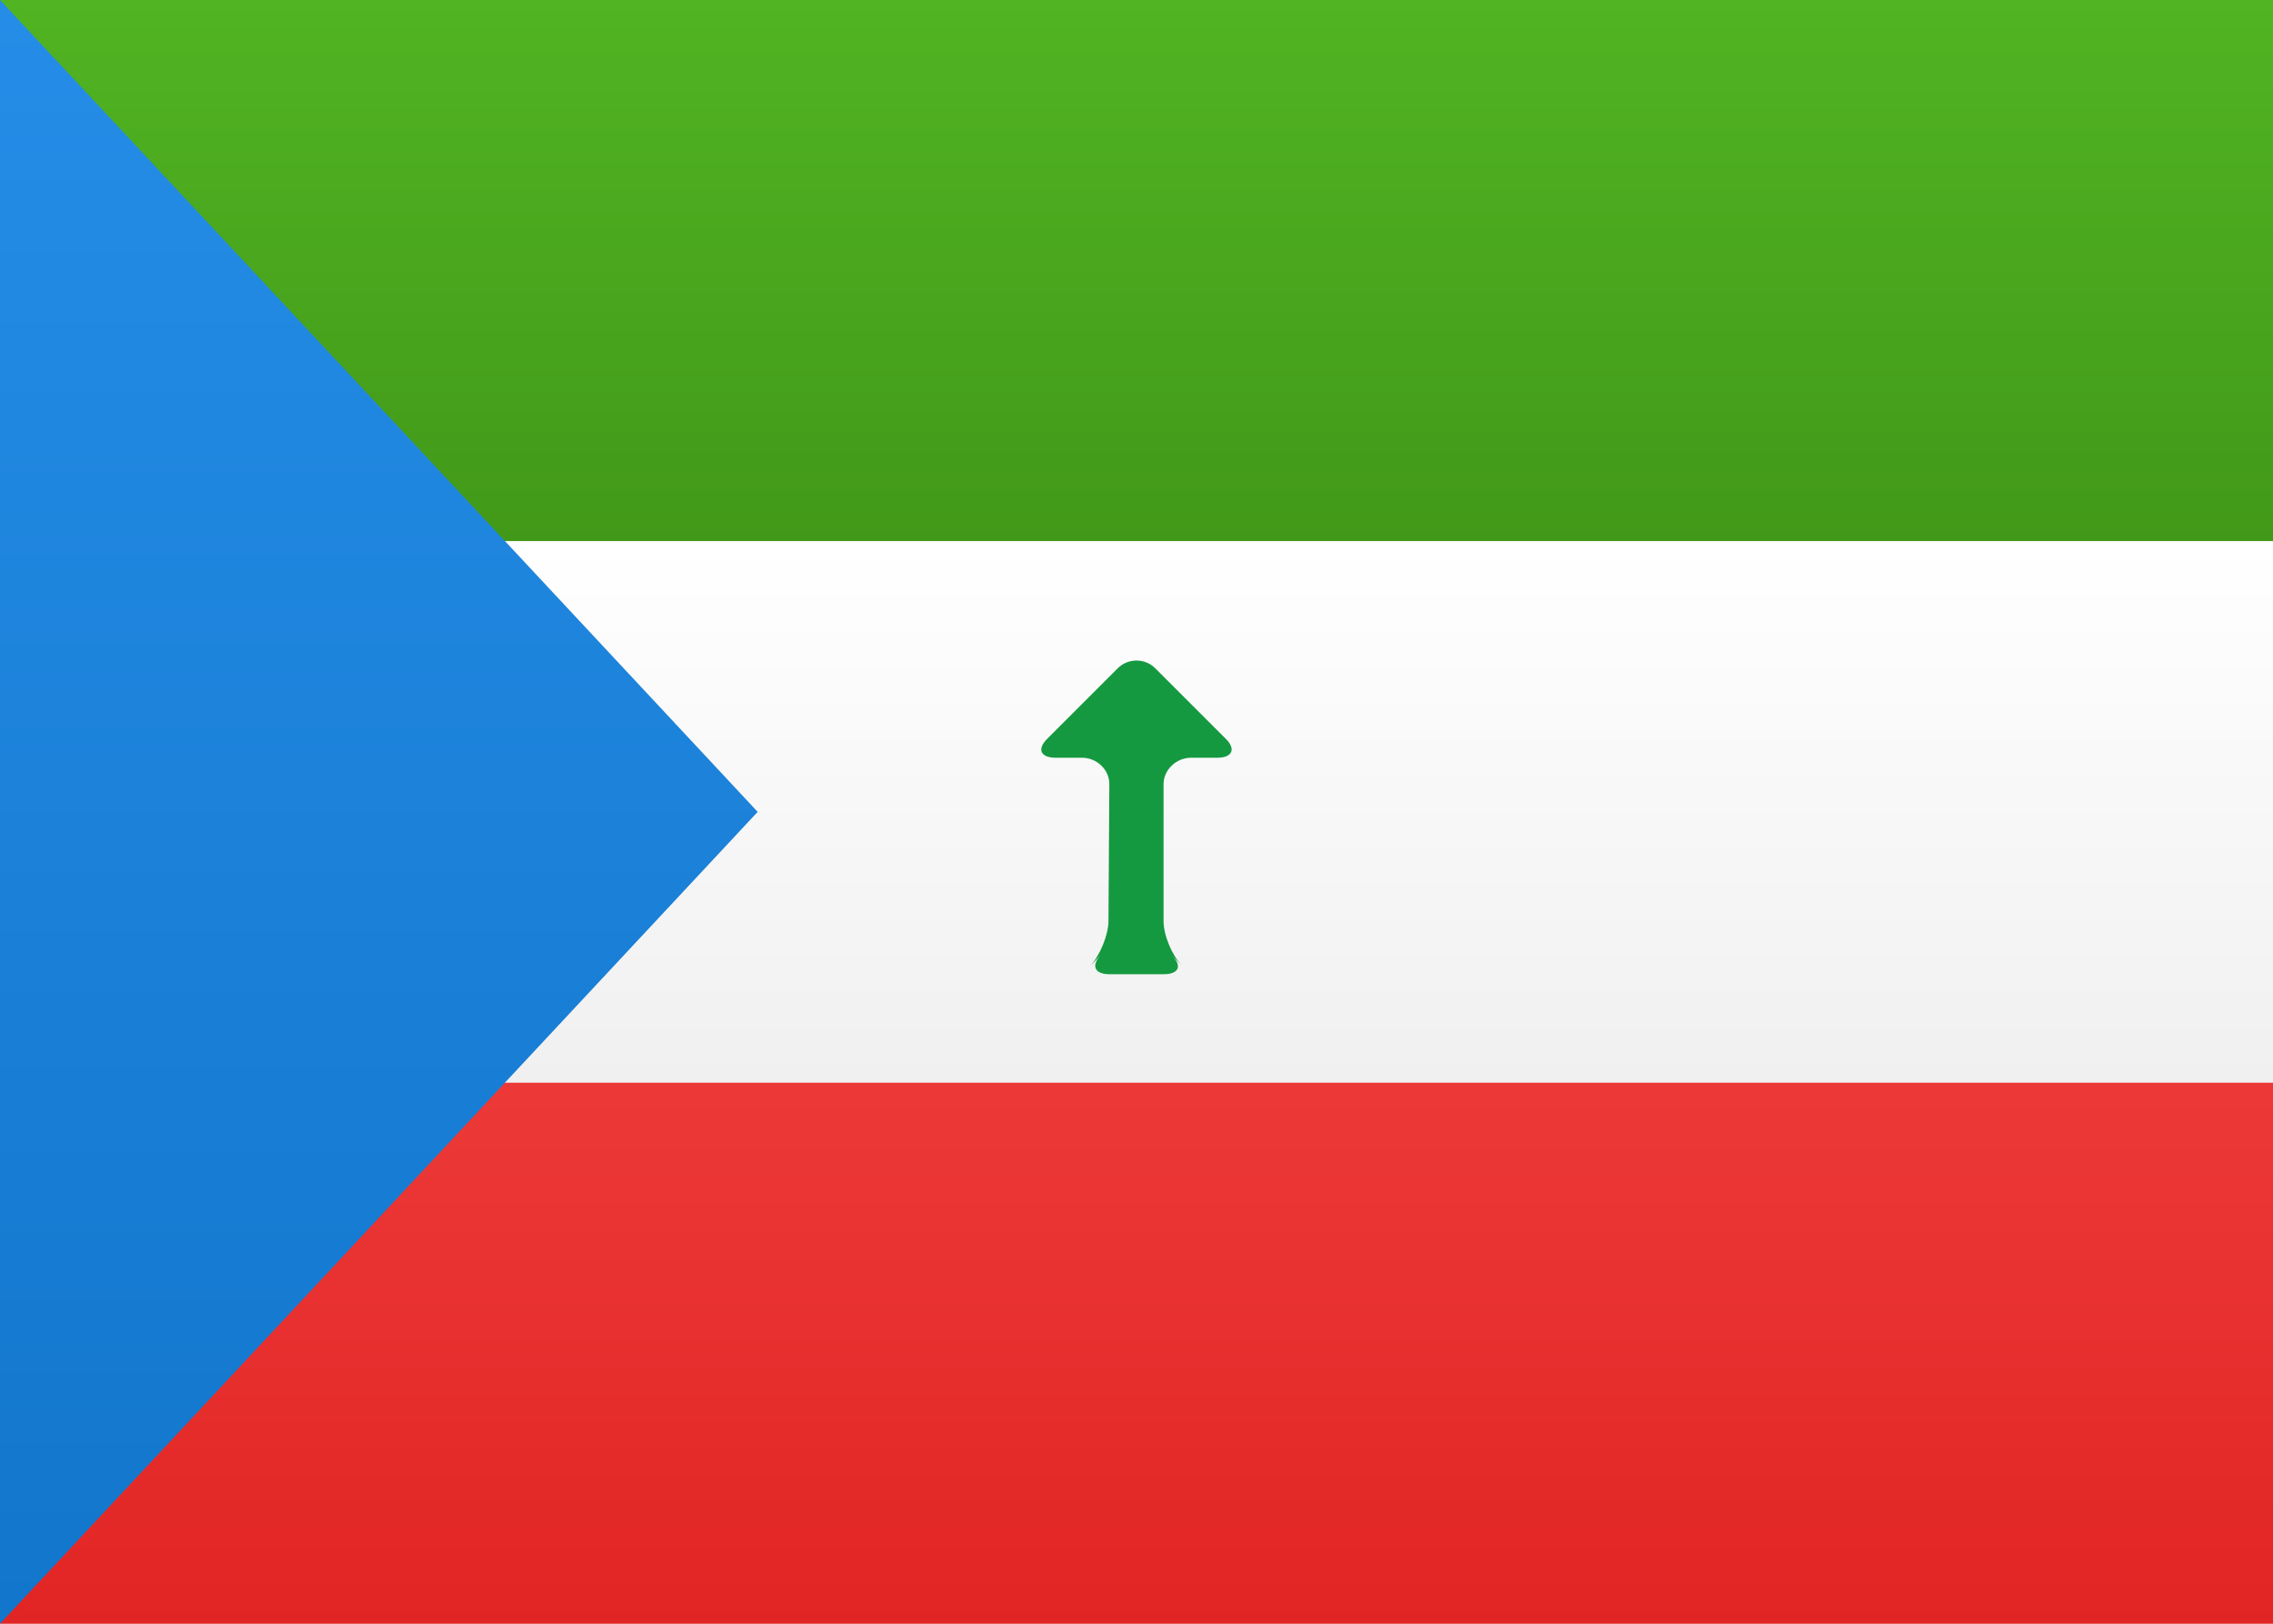
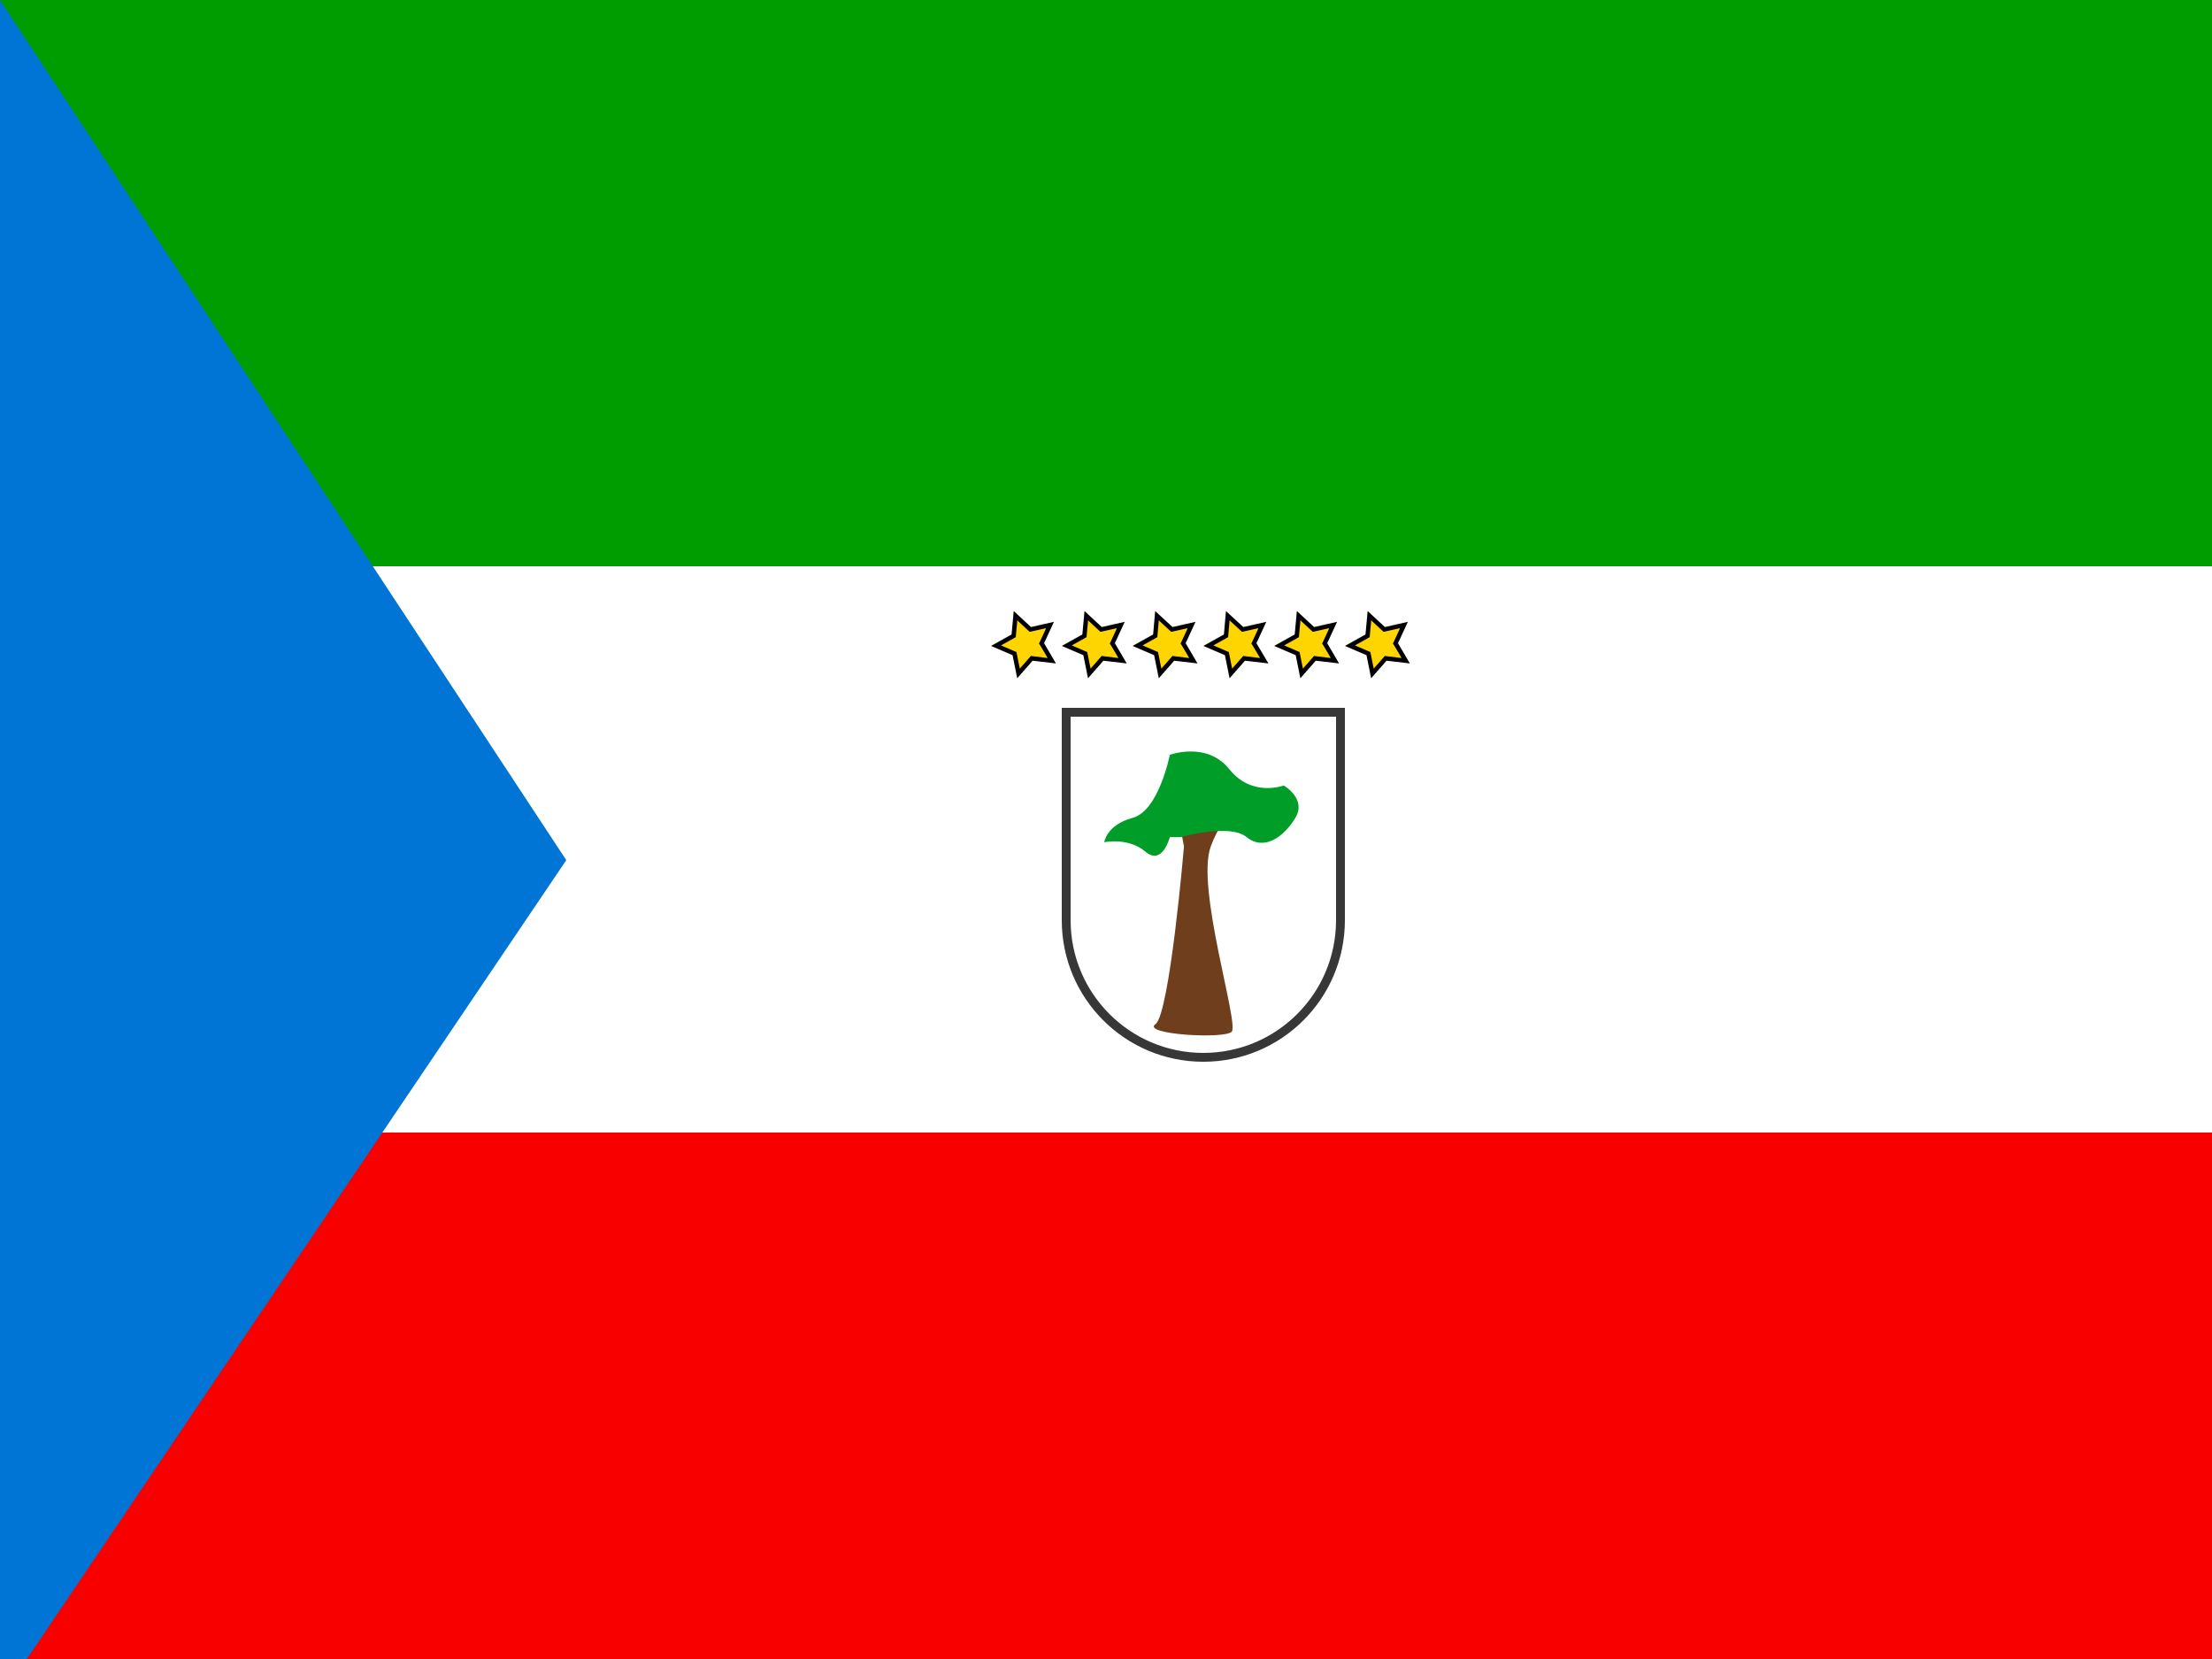
- <svg xmlns="http://www.w3.org/2000/svg" width="21px" height="15px" viewBox="0 0 21 15" version="1.1">
-   <defs>
-     <linearGradient x1="50%" y1="0%" x2="50%" y2="100%" id="linearGradient-1">
-       <stop stop-color="#FFFFFF" offset="0%" />
-       <stop stop-color="#F0F0F0" offset="100%" />
-     </linearGradient>
-     <linearGradient x1="50%" y1="0%" x2="50%" y2="100%" id="linearGradient-2">
-       <stop stop-color="#EC3938" offset="0%" />
-       <stop stop-color="#E12524" offset="100%" />
-     </linearGradient>
-     <linearGradient x1="50%" y1="0%" x2="50%" y2="100%" id="linearGradient-3">
-       <stop stop-color="#51B422" offset="0%" />
-       <stop stop-color="#429919" offset="100%" />
-     </linearGradient>
-     <linearGradient x1="50%" y1="0%" x2="50%" y2="100%" id="linearGradient-4">
-       <stop stop-color="#258DE7" offset="0%" />
-       <stop stop-color="#1276CC" offset="100%" />
-     </linearGradient>
-   </defs>
-   <g id="Symbols" stroke="none" stroke-width="1" fill="none" fill-rule="evenodd">
-     <g id="GQ">
-       <rect id="FlagBackground" fill="url(#linearGradient-1)" x="0" y="0" width="21" height="15" />
-       <rect id="Rectangle-2" fill="url(#linearGradient-2)" x="0" y="10" width="21" height="5" />
-       <rect id="Rectangle-2" fill="url(#linearGradient-3)" x="0" y="0" width="21" height="5" />
-       <rect id="Rectangle-2" fill="url(#linearGradient-1)" x="0" y="5" width="21" height="5" />
-       <path d="M10.066,8.932 C10.162,8.831 10.241,8.635 10.241,8.507 L10.249,7.243 C10.249,7.109 10.133,7 9.996,7 L9.754,7 C9.614,7 9.578,6.922 9.674,6.826 L10.326,6.174 C10.422,6.078 10.578,6.078 10.674,6.174 L11.326,6.826 C11.422,6.922 11.383,7 11.246,7 L11.004,7 C10.864,7 10.75,7.115 10.75,7.243 L10.75,8.507 C10.75,8.641 10.829,8.829 10.921,8.921 L10.829,8.829 C10.923,8.923 10.893,9 10.748,9 L10.252,9 C10.113,9 10.076,8.921 10.174,8.818 L10.066,8.932 Z" id="Rectangle-721" fill="#159940" />
-       <polygon id="Rectangle-83" fill="url(#linearGradient-4)" points="0 0 7 7.5 0 15" />
+ <svg xmlns="http://www.w3.org/2000/svg" width="20" height="15" viewBox="0 0 20 15" fill="none">
+   <mask id="mask0_964_6844" style="mask-type:alpha" maskUnits="userSpaceOnUse" x="0" y="0" width="20" height="15">
+     <rect width="20" height="15" fill="white" />
+   </mask>
+   <g mask="url(#mask0_964_6844)">
+     <path fill-rule="evenodd" clip-rule="evenodd" d="M0 0V15.36H20.48V0H0Z" fill="#F7FCFF" />
+     <mask id="mask1_964_6844" style="mask-type:alpha" maskUnits="userSpaceOnUse" x="0" y="0" width="21" height="16">
+       <path fill-rule="evenodd" clip-rule="evenodd" d="M0 0V15.36H20.48V0H0Z" fill="white" />
+     </mask>
+     <g mask="url(#mask1_964_6844)">
+       <path fill-rule="evenodd" clip-rule="evenodd" d="M0 0V5.12H20.48V0H0Z" fill="#009D00" />
+       <path fill-rule="evenodd" clip-rule="evenodd" d="M0 5.12V10.24H20.48V5.12H0Z" fill="white" />
+       <path fill-rule="evenodd" clip-rule="evenodd" d="M0 10.24V15.36H20.48V10.24H0Z" fill="#F80000" />
    </g>
+     <path fill-rule="evenodd" clip-rule="evenodd" d="M0 0V15.36L5.12 7.777L0 0Z" fill="#0075D5" />
+     <mask id="mask2_964_6844" style="mask-type:alpha" maskUnits="userSpaceOnUse" x="0" y="0" width="6" height="16">
+       <path fill-rule="evenodd" clip-rule="evenodd" d="M0 0V15.36L5.12 7.777L0 0Z" fill="white" />
+     </mask>
+     <g mask="url(#mask2_964_6844)">
+ </g>
+     <path d="M9.326 5.689L9.316 5.691L9.308 5.684L9.182 5.567L9.166 5.739L9.165 5.749L9.156 5.754L9.006 5.838L9.164 5.906L9.173 5.91L9.175 5.921L9.209 6.089L9.322 5.96L9.329 5.952L9.34 5.954L9.51 5.974L9.423 5.826L9.417 5.817L9.422 5.807L9.494 5.651L9.326 5.689Z" fill="#FFD500" stroke="black" stroke-width="0.04" />
+     <path d="M9.966 5.689L9.956 5.691L9.948 5.684L9.822 5.567L9.806 5.739L9.805 5.749L9.796 5.754L9.646 5.838L9.804 5.906L9.813 5.91L9.815 5.921L9.849 6.089L9.962 5.96L9.969 5.952L9.98 5.954L10.15 5.974L10.063 5.826L10.057 5.817L10.062 5.807L10.134 5.651L9.966 5.689Z" fill="#FFD500" stroke="black" stroke-width="0.04" />
+     <path d="M10.606 5.689L10.596 5.691L10.588 5.684L10.461 5.567L10.446 5.739L10.445 5.749L10.436 5.754L10.286 5.838L10.444 5.906L10.453 5.91L10.455 5.921L10.489 6.089L10.602 5.96L10.609 5.952L10.62 5.954L10.79 5.974L10.703 5.826L10.697 5.817L10.702 5.807L10.774 5.651L10.606 5.689Z" fill="#FFD500" stroke="black" stroke-width="0.04" />
+     <path d="M11.246 5.689L11.236 5.691L11.228 5.684L11.101 5.567L11.086 5.739L11.085 5.749L11.076 5.754L10.926 5.838L11.084 5.906L11.093 5.91L11.095 5.921L11.129 6.089L11.242 5.96L11.249 5.952L11.26 5.954L11.431 5.974L11.343 5.826L11.337 5.817L11.342 5.807L11.414 5.651L11.246 5.689Z" fill="#FFD500" stroke="black" stroke-width="0.04" />
+     <path d="M11.886 5.689L11.876 5.691L11.868 5.684L11.742 5.567L11.726 5.739L11.725 5.749L11.716 5.754L11.566 5.838L11.724 5.906L11.733 5.91L11.735 5.921L11.769 6.089L11.882 5.96L11.889 5.952L11.9 5.954L12.07 5.974L11.983 5.826L11.977 5.817L11.982 5.807L12.054 5.651L11.886 5.689Z" fill="#FFD500" stroke="black" stroke-width="0.04" />
+     <path d="M12.526 5.689L12.516 5.691L12.508 5.684L12.382 5.567L12.366 5.739L12.365 5.749L12.356 5.754L12.206 5.838L12.364 5.906L12.373 5.91L12.375 5.921L12.409 6.089L12.522 5.96L12.529 5.952L12.54 5.954L12.71 5.974L12.623 5.826L12.617 5.817L12.622 5.807L12.694 5.651L12.526 5.689Z" fill="#FFD500" stroke="black" stroke-width="0.04" />
+     <path d="M9.64 6.44H12.12V8.32C12.12 9.005 11.565 9.56 10.88 9.56C10.195 9.56 9.64 9.005 9.64 8.32V6.44Z" stroke="#373737" stroke-width="0.08" />
+     <path fill-rule="evenodd" clip-rule="evenodd" d="M10.705 7.654C10.705 7.654 10.576 9.168 10.447 9.26C10.318 9.352 11.065 9.397 11.136 9.329C11.207 9.26 10.81 8.026 10.947 7.654C11.083 7.282 11.303 7.252 11.303 7.252C11.303 7.252 11.026 7.194 10.947 7.305C10.868 7.417 10.631 7.252 10.631 7.252L10.705 7.654Z" fill="#6F3E1D" />
+     <path fill-rule="evenodd" clip-rule="evenodd" d="M10.677 7.569H10.577C10.577 7.569 10.51 7.832 10.356 7.7C10.202 7.569 9.984 7.615 9.984 7.615C9.984 7.615 10.004 7.458 10.24 7.395C10.477 7.333 10.577 6.825 10.577 6.825C10.577 6.825 10.912 6.7 11.116 6.956C11.32 7.211 11.607 7.102 11.607 7.102C11.607 7.102 11.817 7.222 11.712 7.395C11.607 7.569 11.428 7.696 11.272 7.569C11.116 7.442 10.677 7.569 10.677 7.569Z" fill="#009D29" />
  </g>
</svg>
